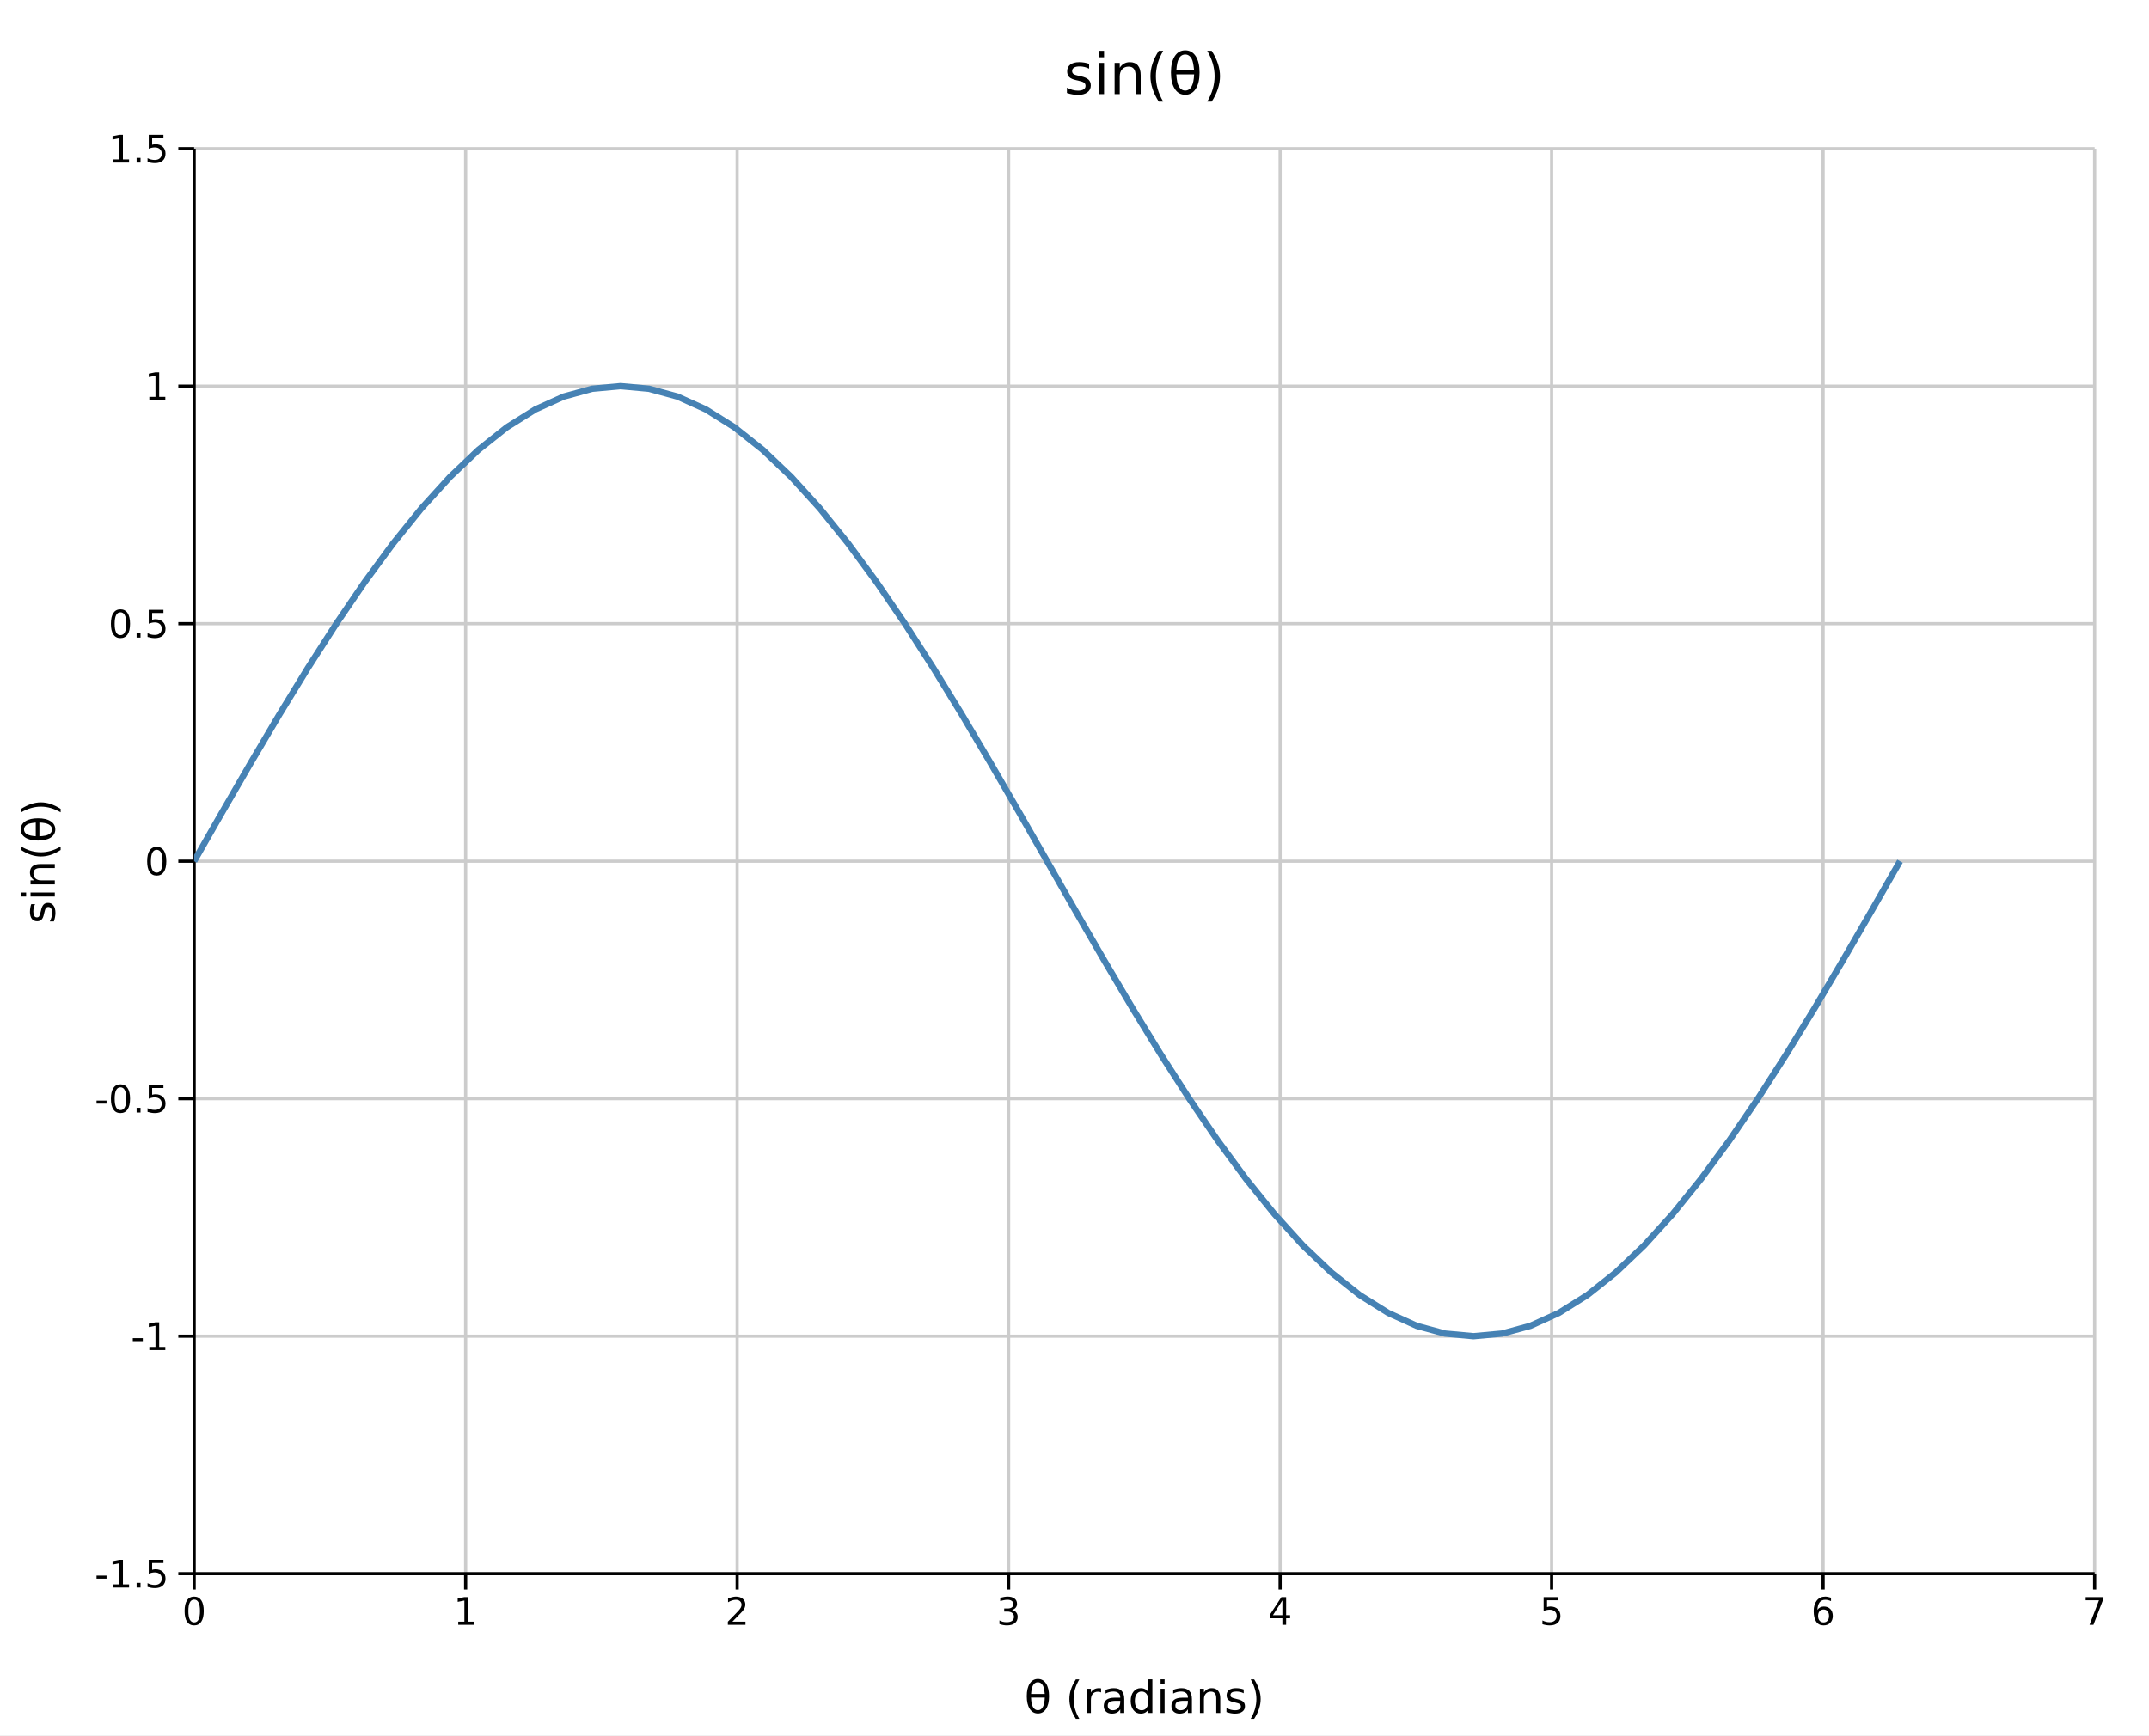
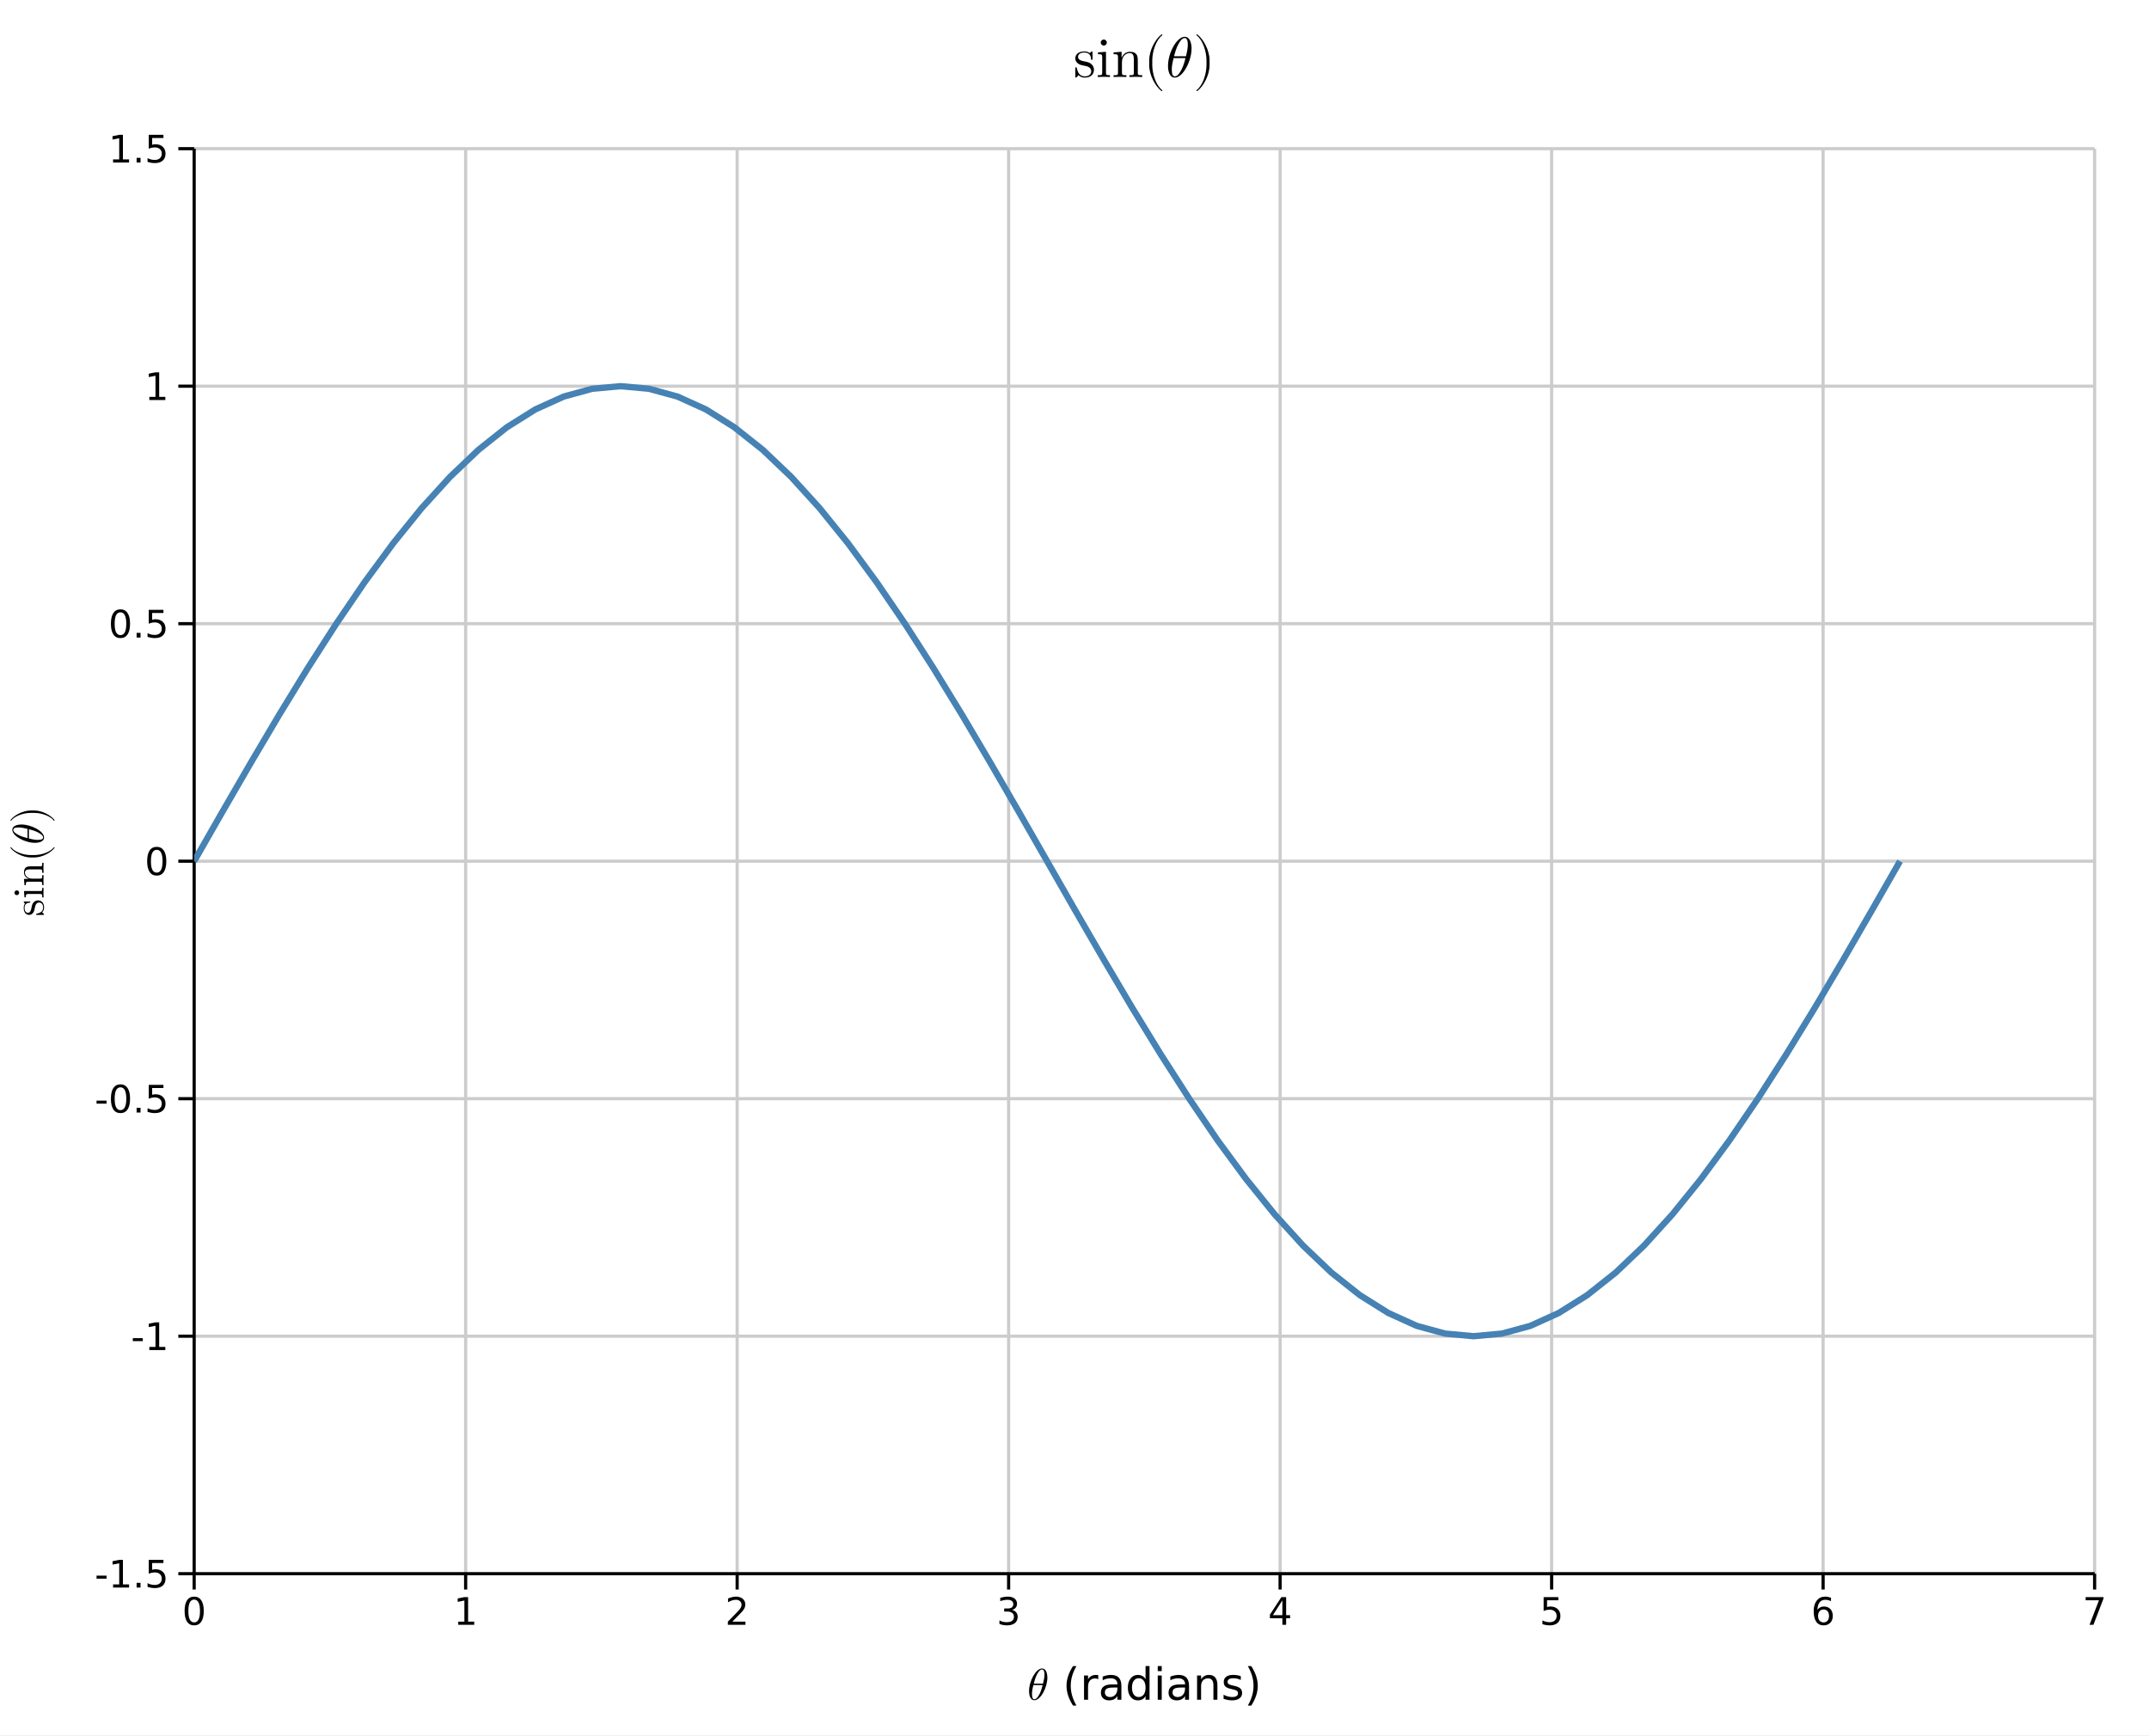
<svg xmlns="http://www.w3.org/2000/svg" width="678.47" height="547.95" font-family="DejaVu Sans, Verdana, Liberation Sans, Arial, sans-serif" fill="black">
  <rect width="100%" height="100%" fill="white" />
  <defs>
    <clipPath id="kuva-clip-9">
      <rect x="61.3" y="46.95" width="600" height="450" />
    </clipPath>
  </defs>
  <line x1="147.01" y1="46.95" x2="147.01" y2="496.95" stroke="#cccccc" stroke-width="1" />
  <line x1="232.73" y1="46.95" x2="232.73" y2="496.95" stroke="#cccccc" stroke-width="1" />
  <line x1="318.44" y1="46.95" x2="318.44" y2="496.95" stroke="#cccccc" stroke-width="1" />
  <line x1="404.15" y1="46.95" x2="404.15" y2="496.95" stroke="#cccccc" stroke-width="1" />
  <line x1="489.87" y1="46.95" x2="489.87" y2="496.95" stroke="#cccccc" stroke-width="1" />
  <line x1="575.58" y1="46.95" x2="575.58" y2="496.95" stroke="#cccccc" stroke-width="1" />
  <line x1="661.3" y1="46.95" x2="661.3" y2="496.95" stroke="#cccccc" stroke-width="1" />
  <line x1="61.3" y1="421.95" x2="661.3" y2="421.95" stroke="#cccccc" stroke-width="1" />
  <line x1="61.3" y1="346.95" x2="661.3" y2="346.95" stroke="#cccccc" stroke-width="1" />
  <line x1="61.3" y1="271.95" x2="661.3" y2="271.95" stroke="#cccccc" stroke-width="1" />
  <line x1="61.3" y1="196.95" x2="661.3" y2="196.95" stroke="#cccccc" stroke-width="1" />
  <line x1="61.3" y1="121.95" x2="661.3" y2="121.95" stroke="#cccccc" stroke-width="1" />
  <line x1="61.3" y1="46.95" x2="661.3" y2="46.95" stroke="#cccccc" stroke-width="1" />
  <line x1="61.3" y1="496.95" x2="661.3" y2="496.95" stroke="#000000" stroke-width="1" />
  <line x1="61.3" y1="46.95" x2="61.3" y2="496.95" stroke="#000000" stroke-width="1" />
  <line x1="61.3" y1="496.95" x2="61.3" y2="501.95" stroke="#000000" stroke-width="1" />
  <text x="61.3" y="513.09" font-size="12" text-anchor="middle">0</text>
  <line x1="147.01" y1="496.95" x2="147.01" y2="501.95" stroke="#000000" stroke-width="1" />
  <text x="147.01" y="513.09" font-size="12" text-anchor="middle">1</text>
  <line x1="232.73" y1="496.95" x2="232.73" y2="501.95" stroke="#000000" stroke-width="1" />
  <text x="232.73" y="513.09" font-size="12" text-anchor="middle">2</text>
  <line x1="318.44" y1="496.95" x2="318.44" y2="501.95" stroke="#000000" stroke-width="1" />
  <text x="318.44" y="513.09" font-size="12" text-anchor="middle">3</text>
  <line x1="404.15" y1="496.95" x2="404.15" y2="501.95" stroke="#000000" stroke-width="1" />
  <text x="404.15" y="513.09" font-size="12" text-anchor="middle">4</text>
  <line x1="489.87" y1="496.95" x2="489.87" y2="501.95" stroke="#000000" stroke-width="1" />
  <text x="489.87" y="513.09" font-size="12" text-anchor="middle">5</text>
  <line x1="575.58" y1="496.95" x2="575.58" y2="501.95" stroke="#000000" stroke-width="1" />
  <text x="575.58" y="513.09" font-size="12" text-anchor="middle">6</text>
  <line x1="661.3" y1="496.95" x2="661.3" y2="501.95" stroke="#000000" stroke-width="1" />
  <text x="661.3" y="513.09" font-size="12" text-anchor="middle">7</text>
  <line x1="56.3" y1="496.95" x2="61.3" y2="496.95" stroke="#000000" stroke-width="1" />
  <text x="53.3" y="501.33" font-size="12" text-anchor="end">-1.5</text>
  <line x1="56.3" y1="421.95" x2="61.3" y2="421.95" stroke="#000000" stroke-width="1" />
  <text x="53.3" y="426.33" font-size="12" text-anchor="end">-1</text>
  <line x1="56.3" y1="346.95" x2="61.3" y2="346.95" stroke="#000000" stroke-width="1" />
  <text x="53.3" y="351.33" font-size="12" text-anchor="end">-0.5</text>
  <line x1="56.3" y1="271.95" x2="61.3" y2="271.95" stroke="#000000" stroke-width="1" />
  <text x="53.3" y="276.33" font-size="12" text-anchor="end">0</text>
  <line x1="56.3" y1="196.95" x2="61.3" y2="196.95" stroke="#000000" stroke-width="1" />
  <text x="53.3" y="201.33" font-size="12" text-anchor="end">0.5</text>
  <line x1="56.3" y1="121.95" x2="61.3" y2="121.95" stroke="#000000" stroke-width="1" />
  <text x="53.3" y="126.33" font-size="12" text-anchor="end">1</text>
  <line x1="56.3" y1="46.95" x2="61.3" y2="46.95" stroke="#000000" stroke-width="1" />
  <text x="53.3" y="51.33" font-size="12" text-anchor="end">1.5</text>
-   <text x="361.3" y="540.95" font-size="14" text-anchor="middle">θ (radians)</text>
-   <text x="17.3" y="271.95" font-size="14" text-anchor="middle" transform="rotate(-90,17.3,271.95)">sin(θ)</text>
-   <text x="361.3" y="29.71" font-size="18" text-anchor="middle">sin(θ)</text>
+   <g transform="translate(320.1002,521.9164)">
+     <g>
+       <g class="typst-text" transform="matrix(1 0 0 -1 4.2 14.83672)">
+         <use href="#m0-g7C091BE53F860BE1FBD9A78C53DE6862" x="0" y="0" fill="#000000" fill-rule="nonzero" />
+       </g>
+       <g class="typst-text" transform="matrix(1 0 0 -1 10.962 14.83672)">
+         <use href="#m0-gA87FD2DF39AE0BD62ECE1B852D8B746A" x="4.45" y="0" fill="#000000" fill-rule="nonzero" />
+         <use href="#m0-g38A63FAC9E5049B3BCB68704D60E5E43" x="9.912" y="0" fill="#000000" fill-rule="nonzero" />
+         <use href="#m0-gB1209F1CC4936D28598DB62030BE22A1" x="15.668" y="0" fill="#000000" fill-rule="nonzero" />
+         <use href="#m0-g8CC456B203B7D1BD9EBB8DB27205DCDF" x="24.247" y="0" fill="#000000" fill-rule="nonzero" />
+         <use href="#m0-g5A60105409C8809027C73D80C602803D" x="33.134" y="0" fill="#000000" fill-rule="nonzero" />
+         <use href="#m0-gB1209F1CC4936D28598DB62030BE22A1" x="37.023" y="0" fill="#000000" fill-rule="nonzero" />
+         <use href="#m0-gBE7DD14BAEE3104608913D2B6E533748" x="45.603" y="0" fill="#000000" fill-rule="nonzero" />
+         <use href="#m0-g63949BCC3200850DCB80EE35F3FF7A2F" x="54.476" y="0" fill="#000000" fill-rule="nonzero" />
+         <use href="#m0-gC1BF579A0F463E5A90565D7412A68F99" x="61.77" y="0" fill="#000000" fill-rule="nonzero" />
+       </g>
+     </g>
+     <defs id="m0-glyph">
+       <symbol id="m0-g7C091BE53F860BE1FBD9A78C53DE6862" overflow="visible">
+         <path d="M 0 0m 6.37 7 c 0 0.924 -0.252 2.87 -1.68 2.87 c -1.946 0 -4.102 -3.948 -4.102 -7.154 c 0 -1.316 0.406 -2.87 1.68 -2.87 c 1.974 0 4.102 4.018 4.102 7.154 Z m -0.924 0.868 c 0 -0.686 -0.112 -1.4 -0.448 -2.786 h -2.926 c 0.238 0.896 0.518 2.016 1.078 3.01 c 0.378 0.686 0.896 1.47 1.526 1.47 c 0.686 0 0.77 -0.896 0.77 -1.694 Z m -0.574 -3.234 c -0.154 -0.644 -0.448 -1.834 -0.98 -2.842 c -0.49 -0.952 -1.022 -1.638 -1.624 -1.638 c -0.462 0 -0.756 0.406 -0.756 1.708 c 0 0.588 0.084 1.4 0.448 2.772 Z " />
+       </symbol>
+       <symbol id="m0-gA87FD2DF39AE0BD62ECE1B852D8B746A" overflow="visible">
+         <path d="M 0 0m 4.341 10.623 q -0.916 -1.572 -1.36 -3.11 q -0.444 -1.538 -0.444 -3.117 q 0 -1.579 0.448 -3.127 q 0.448 -1.548 1.357 -3.114 h -1.094 q -1.025 1.606 -1.535 3.158 q -0.509 1.552 -0.509 3.083 q 0 1.524 0.506 3.069 q 0.506 1.545 1.538 3.158 h 1.094 Z " />
+       </symbol>
+       <symbol id="m0-g38A63FAC9E5049B3BCB68704D60E5E43" overflow="visible">
+         <path d="M 0 0m 5.756 6.48 q -0.212 0.123 -0.461 0.181 q -0.25 0.058 -0.55 0.058 q -1.066 0 -1.637 -0.694 q -0.571 -0.694 -0.571 -1.993 v -4.033 h -1.265 v 7.656 h 1.265 v -1.189 q 0.396 0.697 1.032 1.036 q 0.636 0.338 1.545 0.338 q 0.13 0 0.287 -0.017 q 0.157 -0.017 0.349 -0.051 l 0.007 -1.292 Z " />
+       </symbol>
+       <symbol id="m0-gB1209F1CC4936D28598DB62030BE22A1" overflow="visible">
+         <path d="M 0 0m 4.799 3.849 q -1.524 0 -2.112 -0.349 q -0.588 -0.349 -0.588 -1.189 q 0 -0.67 0.441 -1.063 q 0.441 -0.393 1.2 -0.393 q 1.046 0 1.678 0.742 q 0.632 0.742 0.632 1.972 v 0.28 h -1.251 Z m 2.509 0.52 v -4.368 h -1.258 v 1.162 q -0.431 -0.697 -1.073 -1.029 q -0.643 -0.332 -1.572 -0.332 q -1.176 0 -1.87 0.66 q -0.694 0.66 -0.694 1.767 q 0 1.292 0.865 1.948 q 0.865 0.656 2.581 0.656 h 1.764 v 0.123 q 0 0.868 -0.571 1.343 q -0.571 0.475 -1.603 0.475 q -0.656 0 -1.278 -0.157 q -0.622 -0.157 -1.196 -0.472 v 1.162 q 0.69 0.267 1.34 0.4 q 0.649 0.133 1.265 0.133 q 1.661 0 2.481 -0.861 q 0.82 -0.861 0.82 -2.611 Z " />
+       </symbol>
+       <symbol id="m0-g8CC456B203B7D1BD9EBB8DB27205DCDF" overflow="visible">
+         <path d="M 0 0m 6.357 6.494 v 4.143 h 1.258 v -10.637 h -1.258 v 1.148 q -0.396 -0.684 -1.001 -1.015 q -0.605 -0.332 -1.453 -0.332 q -1.388 0 -2.259 1.107 q -0.872 1.107 -0.872 2.912 q 0 1.805 0.872 2.912 q 0.872 1.107 2.259 1.107 q 0.848 0 1.453 -0.332 q 0.605 -0.332 1.001 -1.015 Z m -4.286 -2.673 q 0 -1.388 0.571 -2.177 q 0.571 -0.79 1.569 -0.79 q 0.998 0 1.572 0.79 q 0.574 0.79 0.574 2.177 q 0 1.388 -0.574 2.177 q -0.574 0.79 -1.572 0.79 q -0.998 0 -1.569 -0.79 q -0.571 -0.79 -0.571 -2.177 Z " />
+       </symbol>
+       <symbol id="m0-g5A60105409C8809027C73D80C602803D" overflow="visible">
+         <path d="M 0 0m 1.319 7.656 h 1.258 v -7.656 h -1.258 v 7.656 Z m 0 2.98 h 1.258 v -1.593 h -1.258 v 1.593 Z " />
+       </symbol>
+       <symbol id="m0-gBE7DD14BAEE3104608913D2B6E533748" overflow="visible">
+         <path d="M 0 0m 7.684 4.621 v -4.621 h -1.258 v 4.58 q 0 1.087 -0.424 1.627 q -0.424 0.54 -1.271 0.54 q -1.019 0 -1.606 -0.649 q -0.588 -0.649 -0.588 -1.771 v -4.327 h -1.265 v 7.656 h 1.265 v -1.189 q 0.451 0.69 1.063 1.032 q 0.612 0.342 1.412 0.342 q 1.319 0 1.996 -0.817 q 0.677 -0.817 0.677 -2.403 Z " />
+       </symbol>
+       <symbol id="m0-g63949BCC3200850DCB80EE35F3FF7A2F" overflow="visible">
+         <path d="M 0 0m 6.2 7.431 v -1.189 q -0.533 0.273 -1.107 0.41 q -0.574 0.137 -1.189 0.137 q -0.937 0 -1.405 -0.287 q -0.468 -0.287 -0.468 -0.861 q 0 -0.438 0.335 -0.687 q 0.335 -0.25 1.347 -0.475 l 0.431 -0.096 q 1.34 -0.287 1.904 -0.81 q 0.564 -0.523 0.564 -1.459 q 0 -1.066 -0.844 -1.688 q -0.844 -0.622 -2.321 -0.622 q -0.615 0 -1.282 0.12 q -0.667 0.12 -1.405 0.359 v 1.299 q 0.697 -0.362 1.374 -0.543 q 0.677 -0.181 1.34 -0.181 q 0.889 0 1.367 0.304 q 0.479 0.304 0.479 0.858 q 0 0.513 -0.345 0.786 q -0.345 0.273 -1.514 0.526 l -0.438 0.103 q -1.169 0.246 -1.688 0.755 q -0.52 0.509 -0.52 1.398 q 0 1.08 0.766 1.668 q 0.766 0.588 2.174 0.588 q 0.697 0 1.312 -0.103 q 0.615 -0.103 1.135 -0.308 Z " />
+       </symbol>
+       <symbol id="m0-gC1BF579A0F463E5A90565D7412A68F99" overflow="visible">
+         <path d="M 0 0m 1.121 10.623 h 1.094 q 1.025 -1.613 1.535 -3.158 q 0.509 -1.545 0.509 -3.069 q 0 -1.531 -0.509 -3.083 q -0.509 -1.552 -1.535 -3.158 h -1.094 q 0.909 1.565 1.357 3.114 q 0.448 1.548 0.448 3.127 q 0 1.579 -0.448 3.117 q -0.448 1.538 -1.357 3.11 Z " />
+       </symbol>
+     </defs>
+   </g>
+   <g transform="translate(0.665125,0)">
+     <g transform="rotate(-90,17.29688,271.9531)">
+       <g transform="translate(-4.326125,253.9911)">
+         <g>
+           <g class="typst-group">
+             <g>
+               <g class="typst-text" transform="matrix(1 0 0 -1 4.2 13.762)">
+                 <use href="#m1-gD41A01990A79F01E1BFD86C2512A7E8C" x="0" y="0" fill="#000000" fill-rule="nonzero" />
+                 <use href="#m1-g9E8B374C080F163FEE7EE1A54BF432E6" x="5.516" y="0" fill="#000000" fill-rule="nonzero" />
+                 <use href="#m1-gFE6B87C33FB82BB1039F278657C144A3" x="9.408" y="0" fill="#000000" fill-rule="nonzero" />
+               </g>
+               <g class="typst-text" transform="matrix(1 0 0 -1 21.392 13.762)">
+                 <use href="#m1-gF59359D7FF6AE55D3D4C6BEFD61DC11E" x="0" y="0" fill="#000000" fill-rule="nonzero" />
+               </g>
+               <g class="typst-text" transform="matrix(1 0 0 -1 26.838 13.762)">
+                 <use href="#m1-g7C091BE53F860BE1FBD9A78C53DE6862" x="0" y="0" fill="#000000" fill-rule="nonzero" />
+               </g>
+               <g class="typst-text" transform="matrix(1 0 0 -1 33.6 13.762)">
+                 <use href="#m1-g8641FB8E71730C491C7459D64E81967E" x="0" y="0" fill="#000000" fill-rule="nonzero" />
+               </g>
+             </g>
+           </g>
+         </g>
+         <defs id="m1-glyph">
+           <symbol id="m1-gD41A01990A79F01E1BFD86C2512A7E8C" overflow="visible">
+             <path d="M 0 0m 5.04 1.792 c 0 0.742 -0.42 1.162 -0.588 1.33 c -0.462 0.448 -1.008 0.56 -1.596 0.672 c -0.784 0.154 -1.722 0.336 -1.722 1.148 c 0 0.49 0.364 1.064 1.568 1.064 c 1.54 0 1.61 -1.26 1.638 -1.694 c 0.014 -0.126 0.168 -0.126 0.168 -0.126 c 0.182 0 0.182 0.07 0.182 0.336 v 1.414 c 0 0.238 0 0.336 -0.154 0.336 c -0.07 0 -0.098 0 -0.28 -0.168 c -0.042 -0.056 -0.182 -0.182 -0.238 -0.224 c -0.532 0.392 -1.106 0.392 -1.316 0.392 c -1.708 0 -2.24 -0.938 -2.24 -1.722 c 0 -0.49 0.224 -0.882 0.602 -1.19 c 0.448 -0.364 0.84 -0.448 1.848 -0.644 c 0.308 -0.056 1.456 -0.28 1.456 -1.288 c 0 -0.714 -0.49 -1.274 -1.582 -1.274 c -1.176 0 -1.68 0.798 -1.946 1.988 c -0.042 0.182 -0.056 0.238 -0.196 0.238 c -0.182 0 -0.182 -0.098 -0.182 -0.35 v -1.848 c 0 -0.238 0 -0.336 0.154 -0.336 c 0.07 0 0.084 0.014 0.35 0.28 c 0.028 0.028 0.028 0.056 0.28 0.322 c 0.616 -0.588 1.246 -0.602 1.54 -0.602 c 1.61 0 2.254 0.938 2.254 1.946 Z " />
+           </symbol>
+           <symbol id="m1-g9E8B374C080F163FEE7EE1A54BF432E6" overflow="visible">
+             <path d="M 0 0m 3.458 0 v 0.434 c -0.924 0 -0.98 0.07 -0.98 0.616 v 5.138 l -1.96 -0.154 v -0.434 c 0.91 0 1.036 -0.084 1.036 -0.77 v -3.766 c 0 -0.63 -0.154 -0.63 -1.092 -0.63 v -0.434 l 1.54 0.042 c 0.49 0 0.98 -0.028 1.456 -0.042 Z m -0.77 8.456 c 0 0.378 -0.322 0.742 -0.742 0.742 c -0.476 0 -0.756 -0.392 -0.756 -0.742 c 0 -0.378 0.322 -0.742 0.742 -0.742 c 0.476 0 0.756 0.392 0.756 0.742 Z " />
+           </symbol>
+           <symbol id="m1-gFE6B87C33FB82BB1039F278657C144A3" overflow="visible">
+             <path d="M 0 0m 7.49 0 v 0.434 c -0.728 0 -1.078 0 -1.092 0.42 v 2.674 c 0 1.204 0 1.638 -0.434 2.142 c -0.196 0.238 -0.658 0.518 -1.47 0.518 c -1.022 0 -1.68 -0.602 -2.072 -1.47 v 1.47 l -1.974 -0.154 v -0.434 c 0.98 0 1.092 -0.098 1.092 -0.784 v -3.752 c 0 -0.63 -0.154 -0.63 -1.092 -0.63 v -0.434 l 1.582 0.042 l 1.568 -0.042 v 0.434 c -0.938 0 -1.092 0 -1.092 0.63 v 2.576 c 0 1.456 0.994 2.24 1.89 2.24 c 0.882 0 1.036 -0.756 1.036 -1.554 v -3.262 c 0 -0.63 -0.154 -0.63 -1.092 -0.63 v -0.434 l 1.582 0.042 Z " />
+           </symbol>
+           <symbol id="m1-gF59359D7FF6AE55D3D4C6BEFD61DC11E" overflow="visible">
+             <path d="M 0 0m 4.648 -3.332 c 0 0.042 -0.028 0.084 -0.056 0.112 c -1.456 1.092 -2.422 3.892 -2.422 6.132 v 1.176 c 0 2.24 0.966 5.04 2.422 6.132 c 0.028 0.028 0.056 0.07 0.056 0.112 c 0 0.07 -0.07 0.14 -0.14 0.14 c -0.028 0 -0.056 -0.014 -0.084 -0.028 c -1.54 -1.162 -3.01 -3.962 -3.01 -6.356 v -1.176 c 0 -2.394 1.47 -5.194 3.01 -6.356 c 0.028 -0.014 0.056 -0.028 0.084 -0.028 c 0.07 0 0.14 0.07 0.14 0.14 Z " />
+           </symbol>
+           <symbol id="m1-g7C091BE53F860BE1FBD9A78C53DE6862" overflow="visible">
+             <path d="M 0 0m 6.37 7 c 0 0.924 -0.252 2.87 -1.68 2.87 c -1.946 0 -4.102 -3.948 -4.102 -7.154 c 0 -1.316 0.406 -2.87 1.68 -2.87 c 1.974 0 4.102 4.018 4.102 7.154 Z m -0.924 0.868 c 0 -0.686 -0.112 -1.4 -0.448 -2.786 h -2.926 c 0.238 0.896 0.518 2.016 1.078 3.01 c 0.378 0.686 0.896 1.47 1.526 1.47 c 0.686 0 0.77 -0.896 0.77 -1.694 Z m -0.574 -3.234 c -0.154 -0.644 -0.448 -1.834 -0.98 -2.842 c -0.49 -0.952 -1.022 -1.638 -1.624 -1.638 c -0.462 0 -0.756 0.406 -0.756 1.708 c 0 0.588 0.084 1.4 0.448 2.772 Z " />
+           </symbol>
+           <symbol id="m1-g8641FB8E71730C491C7459D64E81967E" overflow="visible">
+             <path d="M 0 0m 4.032 2.912 v 1.176 c 0 2.394 -1.47 5.194 -3.01 6.356 c -0.028 0.014 -0.056 0.028 -0.084 0.028 c -0.07 0 -0.14 -0.07 -0.14 -0.14 c 0 -0.042 0.028 -0.084 0.056 -0.112 c 1.456 -1.092 2.422 -3.892 2.422 -6.132 v -1.176 c 0 -2.24 -0.966 -5.04 -2.422 -6.132 c -0.028 -0.028 -0.056 -0.07 -0.056 -0.112 c 0 -0.07 0.07 -0.14 0.14 -0.14 c 0.028 0 0.056 0.014 0.084 0.028 c 1.54 1.162 3.01 3.962 3.01 6.356 Z " />
+           </symbol>
+         </defs>
+       </g>
+     </g>
+   </g>
+   <g transform="translate(333.4959,6.614008)">
+     <g>
+       <g class="typst-group">
+         <g>
+           <g class="typst-text" transform="matrix(1 0 0 -1 5.4 17.694)">
+             <use href="#m2-g78C0F3C103AF623F2D0E161DE1E99491" x="0" y="0" fill="#000000" fill-rule="nonzero" />
+             <use href="#m2-g242F7F8E892046E1D30A1F65924AE111" x="7.092" y="0" fill="#000000" fill-rule="nonzero" />
+             <use href="#m2-g51136C68E1B5EE94A795D3739BFA9FA3" x="12.096" y="0" fill="#000000" fill-rule="nonzero" />
+           </g>
+           <g class="typst-text" transform="matrix(1 0 0 -1 27.504 17.694)">
+             <use href="#m2-g231D9AEEF479C3721FF0940198079C95" x="0" y="0" fill="#000000" fill-rule="nonzero" />
+           </g>
+           <g class="typst-text" transform="matrix(1 0 0 -1 34.506 17.694)">
+             <use href="#m2-g5DC67971B808D760B89F6D739857E073" x="0" y="0" fill="#000000" fill-rule="nonzero" />
+           </g>
+           <g class="typst-text" transform="matrix(1 0 0 -1 43.2 17.694)">
+             <use href="#m2-g7D75547BB4D2D965D73C7544133774FA" x="0" y="0" fill="#000000" fill-rule="nonzero" />
+           </g>
+         </g>
+       </g>
+     </g>
+     <defs id="m2-glyph">
+       <symbol id="m2-g78C0F3C103AF623F2D0E161DE1E99491" overflow="visible">
+         <path d="M 0 0m 6.48 2.304 c 0 0.954 -0.54 1.494 -0.756 1.71 c -0.594 0.576 -1.296 0.72 -2.052 0.864 c -1.008 0.198 -2.214 0.432 -2.214 1.476 c 0 0.63 0.468 1.368 2.016 1.368 c 1.98 0 2.07 -1.62 2.106 -2.178 c 0.018 -0.162 0.216 -0.162 0.216 -0.162 c 0.234 0 0.234 0.09 0.234 0.432 v 1.818 c 0 0.306 0 0.432 -0.198 0.432 c -0.09 0 -0.126 0 -0.36 -0.216 c -0.054 -0.072 -0.234 -0.234 -0.306 -0.288 c -0.684 0.504 -1.422 0.504 -1.692 0.504 c -2.196 0 -2.88 -1.206 -2.88 -2.214 c 0 -0.63 0.288 -1.134 0.774 -1.53 c 0.576 -0.468 1.08 -0.576 2.376 -0.828 c 0.396 -0.072 1.872 -0.36 1.872 -1.656 c 0 -0.918 -0.63 -1.638 -2.034 -1.638 c -1.512 0 -2.16 1.026 -2.502 2.556 c -0.054 0.234 -0.072 0.306 -0.252 0.306 c -0.234 0 -0.234 -0.126 -0.234 -0.45 v -2.376 c 0 -0.306 0 -0.432 0.198 -0.432 c 0.09 0 0.108 0.018 0.45 0.36 c 0.036 0.036 0.036 0.072 0.36 0.414 c 0.792 -0.756 1.602 -0.774 1.98 -0.774 c 2.07 0 2.898 1.206 2.898 2.502 Z " />
+       </symbol>
+       <symbol id="m2-g242F7F8E892046E1D30A1F65924AE111" overflow="visible">
+         <path d="M 0 0m 4.446 0 v 0.558 c -1.188 0 -1.26 0.09 -1.26 0.792 v 6.606 l -2.52 -0.198 v -0.558 c 1.17 0 1.332 -0.108 1.332 -0.99 v -4.842 c 0 -0.81 -0.198 -0.81 -1.404 -0.81 v -0.558 l 1.98 0.054 c 0.63 0 1.26 -0.036 1.872 -0.054 Z m -0.99 10.872 c 0 0.486 -0.414 0.954 -0.954 0.954 c -0.612 0 -0.972 -0.504 -0.972 -0.954 c 0 -0.486 0.414 -0.954 0.954 -0.954 c 0.612 0 0.972 0.504 0.972 0.954 Z " />
+       </symbol>
+       <symbol id="m2-g51136C68E1B5EE94A795D3739BFA9FA3" overflow="visible">
+         <path d="M 0 0m 9.63 0 v 0.558 c -0.936 0 -1.386 0 -1.404 0.54 v 3.438 c 0 1.548 0 2.106 -0.558 2.754 c -0.252 0.306 -0.846 0.666 -1.89 0.666 c -1.314 0 -2.16 -0.774 -2.664 -1.89 v 1.89 l -2.538 -0.198 v -0.558 c 1.26 0 1.404 -0.126 1.404 -1.008 v -4.824 c 0 -0.81 -0.198 -0.81 -1.404 -0.81 v -0.558 l 2.034 0.054 l 2.016 -0.054 v 0.558 c -1.206 0 -1.404 0 -1.404 0.81 v 3.312 c 0 1.872 1.278 2.88 2.43 2.88 c 1.134 0 1.332 -0.972 1.332 -1.998 v -4.194 c 0 -0.81 -0.198 -0.81 -1.404 -0.81 v -0.558 l 2.034 0.054 Z " />
+       </symbol>
+       <symbol id="m2-g231D9AEEF479C3721FF0940198079C95" overflow="visible">
+         <path d="M 0 0m 5.976 -4.284 c 0 0.054 -0.036 0.108 -0.072 0.144 c -1.872 1.404 -3.114 5.004 -3.114 7.884 v 1.512 c 0 2.88 1.242 6.48 3.114 7.884 c 0.036 0.036 0.072 0.09 0.072 0.144 c 0 0.09 -0.09 0.18 -0.18 0.18 c -0.036 0 -0.072 -0.018 -0.108 -0.036 c -1.98 -1.494 -3.87 -5.094 -3.87 -8.172 v -1.512 c 0 -3.078 1.89 -6.678 3.87 -8.172 c 0.036 -0.018 0.072 -0.036 0.108 -0.036 c 0.09 0 0.18 0.09 0.18 0.18 Z " />
+       </symbol>
+       <symbol id="m2-g5DC67971B808D760B89F6D739857E073" overflow="visible">
+         <path d="M 0 0m 8.19 9 c 0 1.188 -0.324 3.69 -2.16 3.69 c -2.502 0 -5.274 -5.076 -5.274 -9.198 c 0 -1.692 0.522 -3.69 2.16 -3.69 c 2.538 0 5.274 5.166 5.274 9.198 Z m -1.188 1.116 c 0 -0.882 -0.144 -1.8 -0.576 -3.582 h -3.762 c 0.306 1.152 0.666 2.592 1.386 3.87 c 0.486 0.882 1.152 1.89 1.962 1.89 c 0.882 0 0.99 -1.152 0.99 -2.178 Z m -0.738 -4.158 c -0.198 -0.828 -0.576 -2.358 -1.26 -3.654 c -0.63 -1.224 -1.314 -2.106 -2.088 -2.106 c -0.594 0 -0.972 0.522 -0.972 2.196 c 0 0.756 0.108 1.8 0.576 3.564 Z " />
+       </symbol>
+       <symbol id="m2-g7D75547BB4D2D965D73C7544133774FA" overflow="visible">
+         <path d="M 0 0m 5.184 3.744 v 1.512 c 0 3.078 -1.89 6.678 -3.87 8.172 c -0.036 0.018 -0.072 0.036 -0.108 0.036 c -0.09 0 -0.18 -0.09 -0.18 -0.18 c 0 -0.054 0.036 -0.108 0.072 -0.144 c 1.872 -1.404 3.114 -5.004 3.114 -7.884 v -1.512 c 0 -2.88 -1.242 -6.48 -3.114 -7.884 c -0.036 -0.036 -0.072 -0.09 -0.072 -0.144 c 0 -0.09 0.09 -0.18 0.18 -0.18 c 0.036 0 0.072 0.018 0.108 0.036 c 1.98 1.494 3.87 5.094 3.87 8.172 Z " />
+       </symbol>
+     </defs>
+   </g>
  <g clip-path="url(#kuva-clip-9)">
    <path d="M 61.3 271.95 L 70.27 256.27 L 79.25 240.77 L 88.22 225.6 L 97.2 210.94 L 106.18 196.95 L 115.15 183.79 L 124.13 171.58 L 133.1 160.48 L 142.08 150.6 L 151.06 142.05 L 160.03 134.92 L 169.01 129.29 L 177.98 125.23 L 186.96 122.77 L 195.94 121.95 L 204.91 122.77 L 213.89 125.23 L 222.86 129.29 L 231.84 134.92 L 240.82 142.05 L 249.79 150.6 L 258.77 160.48 L 267.74 171.58 L 276.72 183.79 L 285.7 196.95 L 294.67 210.94 L 303.65 225.6 L 312.62 240.77 L 321.6 256.27 L 330.58 271.95 L 339.55 287.63 L 348.53 303.14 L 357.5 318.31 L 366.48 332.96 L 375.46 346.95 L 384.43 360.12 L 393.41 372.32 L 402.38 383.42 L 411.36 393.31 L 420.34 401.86 L 429.31 408.98 L 438.29 414.61 L 447.26 418.68 L 456.24 421.13 L 465.22 421.95 L 474.19 421.13 L 483.17 418.68 L 492.14 414.61 L 501.12 408.98 L 510.1 401.86 L 519.07 393.31 L 528.05 383.42 L 537.02 372.32 L 546 360.12 L 554.98 346.95 L 563.95 332.96 L 572.93 318.31 L 581.9 303.14 L 590.88 287.63 L 599.86 271.95 " stroke="#4682b4" stroke-width="2" fill="none" />
  </g>
</svg>
